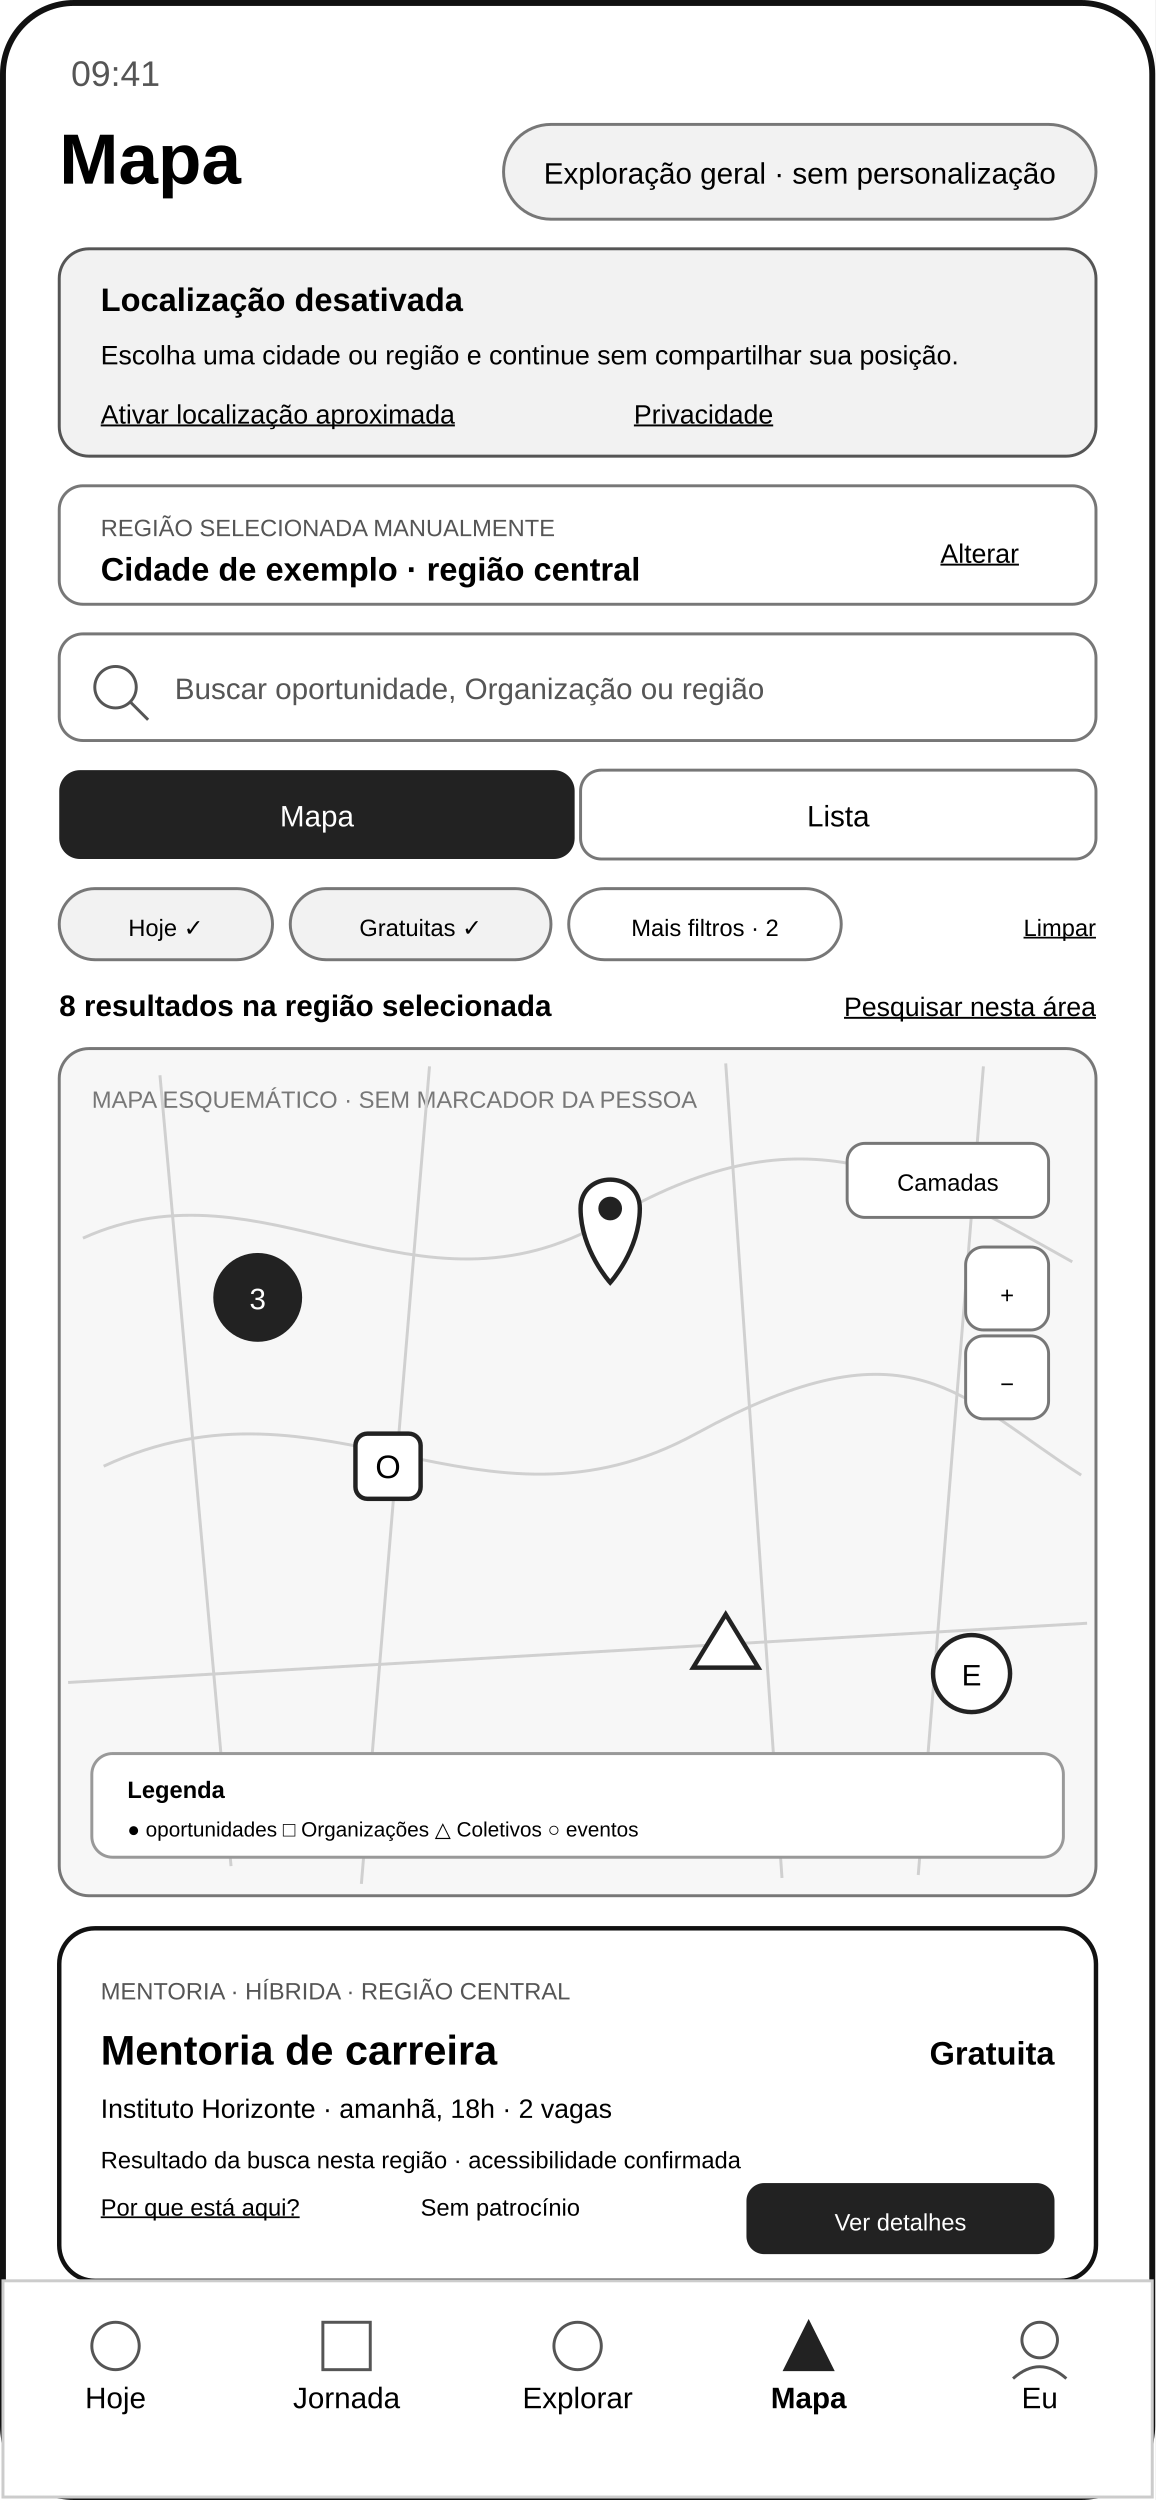
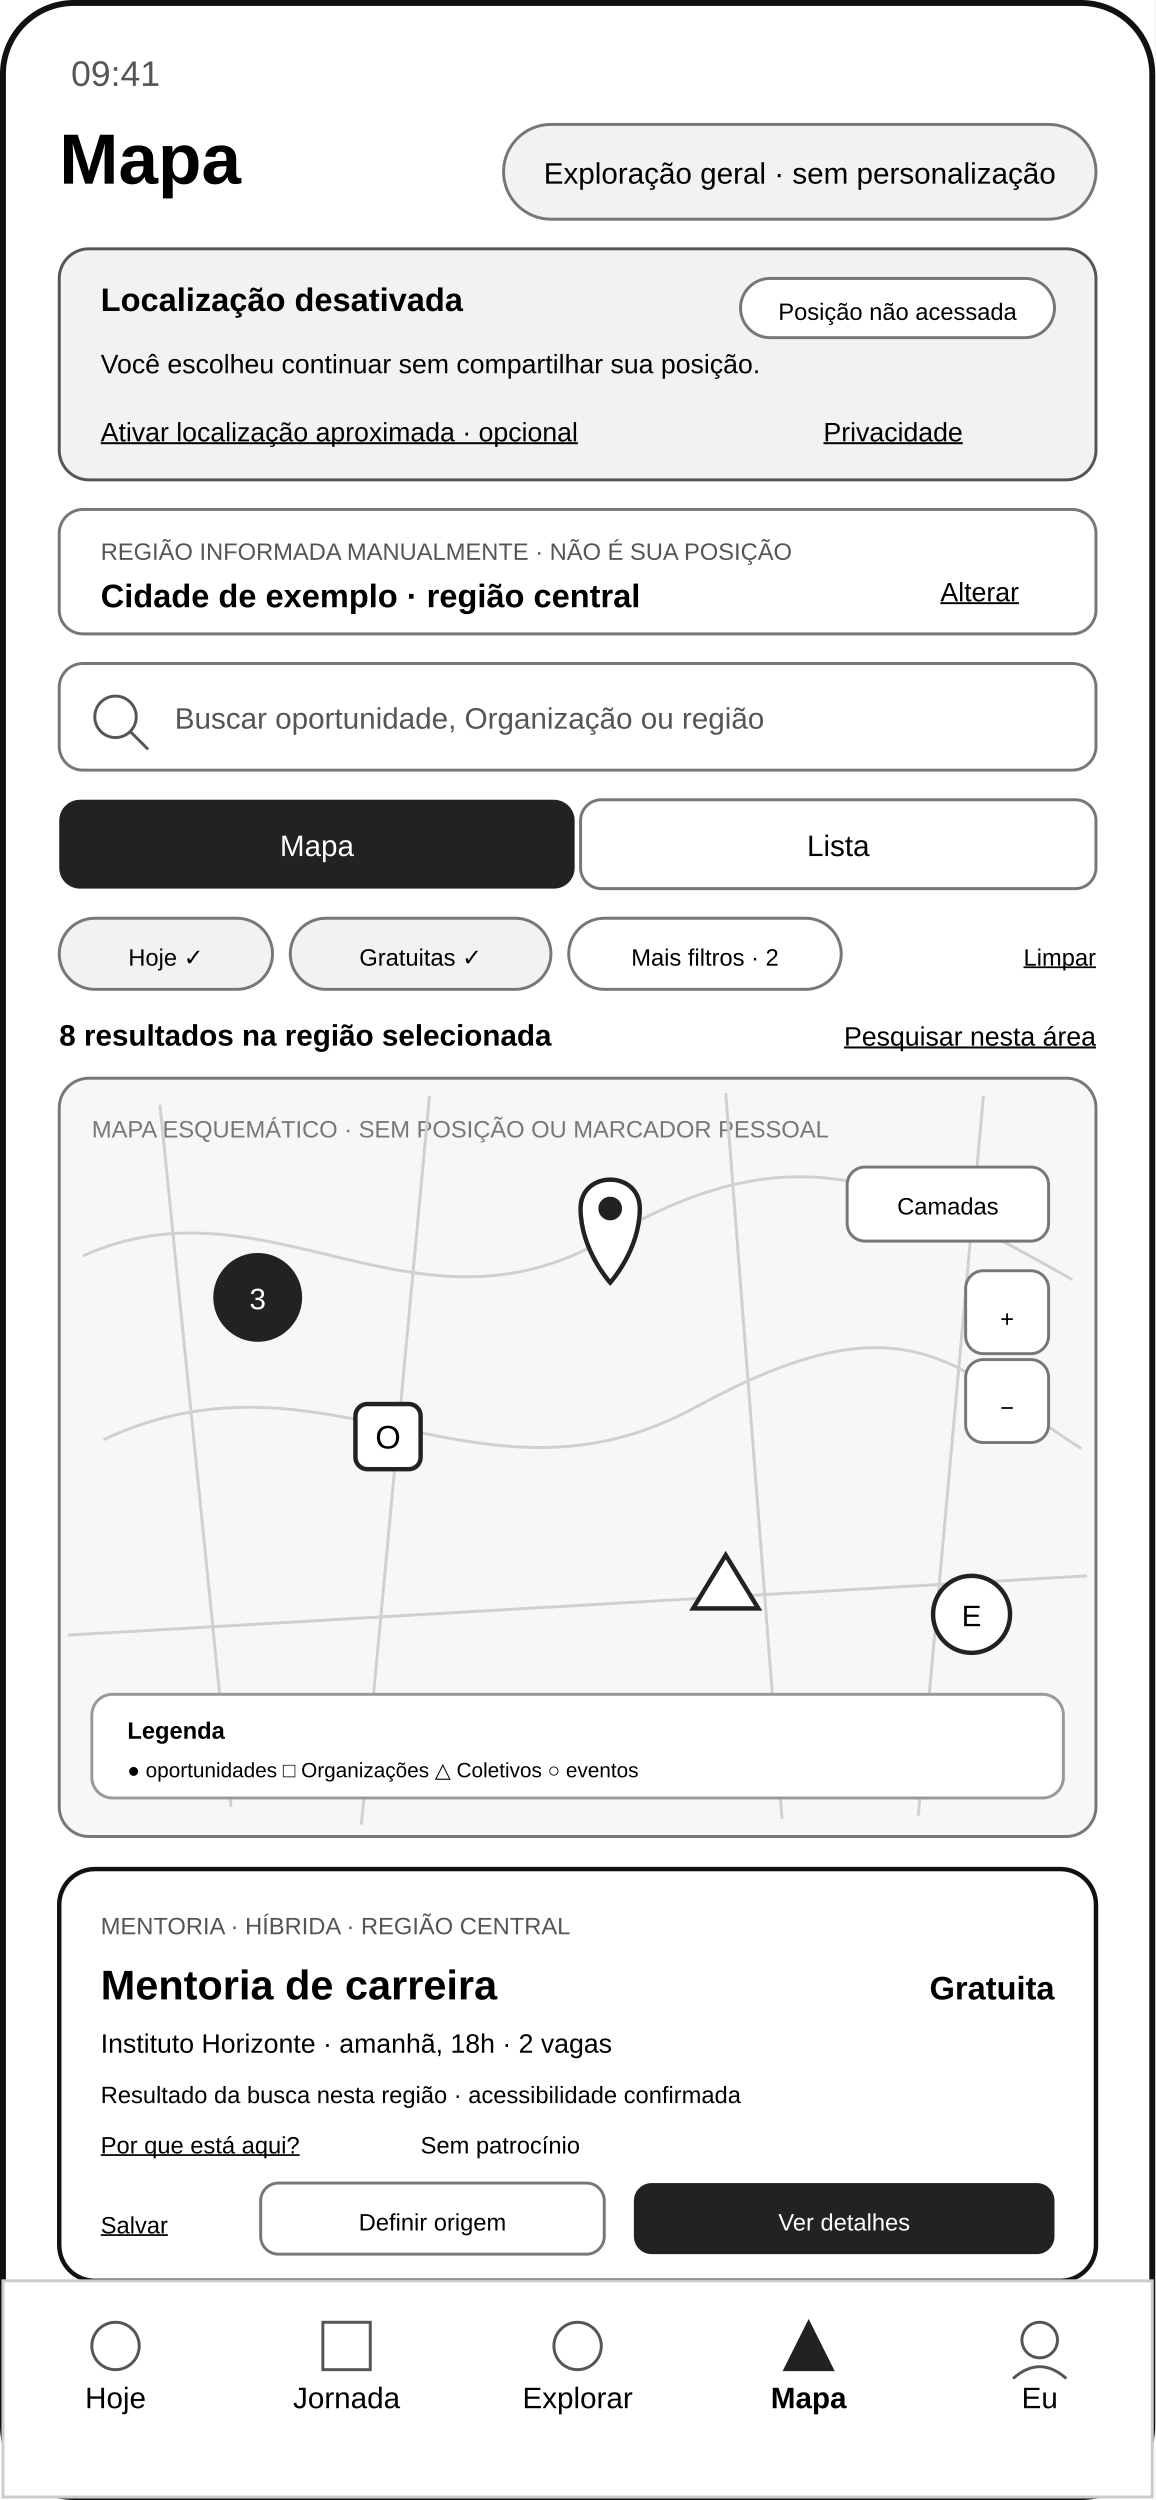
<svg xmlns="http://www.w3.org/2000/svg" width="390" height="844" viewBox="0 0 390 844" role="img" aria-labelledby="title desc">
  <rect width="390" height="844" fill="#ffffff" />
  <rect x="1" y="1" width="388" height="842" rx="24" fill="none" stroke="#111111" stroke-width="2" />
  <text x="24" y="29" font-family="Arial, sans-serif" font-size="12" fill="#555555">09:41</text>
  <text x="20" y="62" font-family="Arial, sans-serif" font-size="24" font-weight="700">Mapa</text>
  <rect x="170" y="42" width="200" height="32" rx="16" fill="#f2f2f2" stroke="#777777" />
  <text x="270" y="62" text-anchor="middle" font-family="Arial, sans-serif" font-size="10">Exploração geral · sem personalização</text>
-   <rect x="20" y="84" width="350" height="70" rx="10" fill="#f2f2f2" stroke="#555555" />
+   <rect x="20" y="84" width="350" height="78" rx="10" fill="#f2f2f2" stroke="#555555" />
  <text x="34" y="105" font-family="Arial, sans-serif" font-size="11" font-weight="700">Localização desativada</text>
-   <text x="34" y="123" font-family="Arial, sans-serif" font-size="9">Escolha uma cidade ou região e continue sem compartilhar sua posição.</text>
-   <text x="34" y="143" font-family="Arial, sans-serif" font-size="9" text-decoration="underline">Ativar localização aproximada</text>
-   <text x="214" y="143" font-family="Arial, sans-serif" font-size="9" text-decoration="underline">Privacidade</text>
-   <rect x="20" y="164" width="350" height="40" rx="8" fill="#ffffff" stroke="#777777" />
-   <text x="34" y="181" font-family="Arial, sans-serif" font-size="8" fill="#555555">REGIÃO SELECIONADA MANUALMENTE</text>
-   <text x="34" y="196" font-family="Arial, sans-serif" font-size="11" font-weight="700">Cidade de exemplo · região central</text>
-   <text x="344" y="190" text-anchor="end" font-family="Arial, sans-serif" font-size="9" text-decoration="underline">Alterar</text>
-   <rect x="20" y="214" width="350" height="36" rx="8" fill="#ffffff" stroke="#777777" />
-   <circle cx="39" cy="232" r="7" fill="none" stroke="#555555" />
-   <line x1="44" y1="237" x2="50" y2="243" stroke="#555555" />
-   <text x="59" y="236" font-family="Arial, sans-serif" font-size="10" fill="#555555">Buscar oportunidade, Organização ou região</text>
-   <rect x="20" y="260" width="174" height="30" rx="7" fill="#222222" />
-   <text x="107" y="279" text-anchor="middle" font-family="Arial, sans-serif" font-size="10" fill="#ffffff">Mapa</text>
-   <rect x="196" y="260" width="174" height="30" rx="7" fill="#ffffff" stroke="#777777" />
-   <text x="283" y="279" text-anchor="middle" font-family="Arial, sans-serif" font-size="10">Lista</text>
+   <rect x="250" y="94" width="106" height="20" rx="10" fill="#ffffff" stroke="#777777" />
+   <text x="303" y="108" text-anchor="middle" font-family="Arial, sans-serif" font-size="8">Posição não acessada</text>
+   <text x="34" y="126" font-family="Arial, sans-serif" font-size="9">Você escolheu continuar sem compartilhar sua posição.</text>
+   <text x="34" y="149" font-family="Arial, sans-serif" font-size="9" text-decoration="underline">Ativar localização aproximada · opcional</text>
+   <text x="278" y="149" font-family="Arial, sans-serif" font-size="9" text-decoration="underline">Privacidade</text>
+   <rect x="20" y="172" width="350" height="42" rx="8" fill="#ffffff" stroke="#777777" />
+   <text x="34" y="189" font-family="Arial, sans-serif" font-size="8" fill="#555555">REGIÃO INFORMADA MANUALMENTE · NÃO É SUA POSIÇÃO</text>
+   <text x="34" y="205" font-family="Arial, sans-serif" font-size="11" font-weight="700">Cidade de exemplo · região central</text>
+   <text x="344" y="203" text-anchor="end" font-family="Arial, sans-serif" font-size="9" text-decoration="underline">Alterar</text>
+   <rect x="20" y="224" width="350" height="36" rx="8" fill="#ffffff" stroke="#777777" />
+   <circle cx="39" cy="242" r="7" fill="none" stroke="#555555" />
+   <line x1="44" y1="247" x2="50" y2="253" stroke="#555555" />
+   <text x="59" y="246" font-family="Arial, sans-serif" font-size="10" fill="#555555">Buscar oportunidade, Organização ou região</text>
+   <rect x="20" y="270" width="174" height="30" rx="7" fill="#222222" />
+   <text x="107" y="289" text-anchor="middle" font-family="Arial, sans-serif" font-size="10" fill="#ffffff">Mapa</text>
+   <rect x="196" y="270" width="174" height="30" rx="7" fill="#ffffff" stroke="#777777" />
+   <text x="283" y="289" text-anchor="middle" font-family="Arial, sans-serif" font-size="10">Lista</text>
  <g font-family="Arial, sans-serif" font-size="8">
-     <rect x="20" y="300" width="72" height="24" rx="12" fill="#f2f2f2" stroke="#777777" />
-     <text x="56" y="316" text-anchor="middle">Hoje ✓</text>
-     <rect x="98" y="300" width="88" height="24" rx="12" fill="#f2f2f2" stroke="#777777" />
-     <text x="142" y="316" text-anchor="middle">Gratuitas ✓</text>
-     <rect x="192" y="300" width="92" height="24" rx="12" fill="#ffffff" stroke="#777777" />
-     <text x="238" y="316" text-anchor="middle">Mais filtros · 2</text>
-     <text x="370" y="316" text-anchor="end" text-decoration="underline">Limpar</text>
+     <rect x="20" y="310" width="72" height="24" rx="12" fill="#f2f2f2" stroke="#777777" />
+     <text x="56" y="326" text-anchor="middle">Hoje ✓</text>
+     <rect x="98" y="310" width="88" height="24" rx="12" fill="#f2f2f2" stroke="#777777" />
+     <text x="142" y="326" text-anchor="middle">Gratuitas ✓</text>
+     <rect x="192" y="310" width="92" height="24" rx="12" fill="#ffffff" stroke="#777777" />
+     <text x="238" y="326" text-anchor="middle">Mais filtros · 2</text>
+     <text x="370" y="326" text-anchor="end" text-decoration="underline">Limpar</text>
  </g>
-   <text x="20" y="343" font-family="Arial, sans-serif" font-size="10" font-weight="700">8 resultados na região selecionada</text>
-   <text x="370" y="343" text-anchor="end" font-family="Arial, sans-serif" font-size="9" text-decoration="underline">Pesquisar nesta área</text>
-   <rect x="20" y="354" width="350" height="286" rx="10" fill="#f7f7f7" stroke="#777777" />
-   <text x="31" y="374" font-family="Arial, sans-serif" font-size="8" fill="#777777">MAPA ESQUEMÁTICO · SEM MARCADOR DA PESSOA</text>
+   <text x="20" y="353" font-family="Arial, sans-serif" font-size="10" font-weight="700">8 resultados na região selecionada</text>
+   <text x="370" y="353" text-anchor="end" font-family="Arial, sans-serif" font-size="9" text-decoration="underline">Pesquisar nesta área</text>
+   <rect x="20" y="364" width="350" height="256" rx="10" fill="#f7f7f7" stroke="#777777" />
+   <text x="31" y="384" font-family="Arial, sans-serif" font-size="8" fill="#777777">MAPA ESQUEMÁTICO · SEM POSIÇÃO OU MARCADOR PESSOAL</text>
  <g stroke="#d0d0d0" stroke-width="1" fill="none">
-     <path d="M28 418 C90 390 140 450 205 412 S305 394 362 426" />
-     <path d="M35 495 C110 460 162 524 235 484 S324 472 365 498" />
-     <path d="M54 363 L78 630" />
-     <path d="M145 360 L122 636" />
-     <path d="M245 359 L264 634" />
-     <path d="M332 360 L310 633" />
-     <path d="M23 568 L367 548" />
+     <path d="M28 424 C90 396 140 456 205 418 S305 400 362 432" />
+     <path d="M35 486 C110 451 162 515 235 475 S324 463 365 489" />
+     <path d="M54 373 L78 610" />
+     <path d="M145 370 L122 616" />
+     <path d="M245 369 L264 614" />
+     <path d="M332 370 L310 613" />
+     <path d="M23 552 L367 532" />
  </g>
  <g font-family="Arial, sans-serif" text-anchor="middle">
    <circle cx="87" cy="438" r="15" fill="#222222" />
    <text x="87" y="442" font-size="10" fill="#ffffff">3</text>
    <path d="M196 408 C196 395 216 395 216 408 C216 422 206 433 206 433 C206 433 196 422 196 408 Z" fill="#ffffff" stroke="#222222" stroke-width="1.5" />
    <circle cx="206" cy="408" r="4" fill="#222222" />
-     <rect x="120" y="484" width="22" height="22" rx="4" fill="#ffffff" stroke="#222222" stroke-width="1.5" />
-     <text x="131" y="499" font-size="11">O</text>
-     <path d="M245 545 L256 563 L234 563 Z" fill="#ffffff" stroke="#222222" stroke-width="1.5" />
-     <circle cx="328" cy="565" r="13" fill="#ffffff" stroke="#222222" stroke-width="1.5" />
-     <text x="328" y="569" font-size="10">E</text>
+     <rect x="120" y="474" width="22" height="22" rx="4" fill="#ffffff" stroke="#222222" stroke-width="1.5" />
+     <text x="131" y="489" font-size="11">O</text>
+     <path d="M245 525 L256 543 L234 543 Z" fill="#ffffff" stroke="#222222" stroke-width="1.5" />
+     <circle cx="328" cy="545" r="13" fill="#ffffff" stroke="#222222" stroke-width="1.5" />
+     <text x="328" y="549" font-size="10">E</text>
  </g>
  <g font-family="Arial, sans-serif" font-size="8">
-     <rect x="286" y="386" width="68" height="25" rx="6" fill="#ffffff" stroke="#777777" />
-     <text x="320" y="402" text-anchor="middle">Camadas</text>
-     <rect x="326" y="421" width="28" height="28" rx="6" fill="#ffffff" stroke="#777777" />
-     <text x="340" y="440" text-anchor="middle">+</text>
-     <rect x="326" y="451" width="28" height="28" rx="6" fill="#ffffff" stroke="#777777" />
-     <text x="340" y="470" text-anchor="middle">−</text>
+     <rect x="286" y="394" width="68" height="25" rx="6" fill="#ffffff" stroke="#777777" />
+     <text x="320" y="410" text-anchor="middle">Camadas</text>
+     <rect x="326" y="429" width="28" height="28" rx="6" fill="#ffffff" stroke="#777777" />
+     <text x="340" y="448" text-anchor="middle">+</text>
+     <rect x="326" y="459" width="28" height="28" rx="6" fill="#ffffff" stroke="#777777" />
+     <text x="340" y="478" text-anchor="middle">−</text>
  </g>
-   <rect x="31" y="592" width="328" height="35" rx="7" fill="#ffffff" stroke="#999999" />
-   <text x="43" y="607" font-family="Arial, sans-serif" font-size="8" font-weight="700">Legenda</text>
-   <text x="43" y="620" font-family="Arial, sans-serif" font-size="7">● oportunidades   □ Organizações   △ Coletivos   ○ eventos</text>
-   <rect x="20" y="651" width="350" height="119" rx="12" fill="#ffffff" stroke="#111111" stroke-width="1.5" />
-   <text x="34" y="675" font-family="Arial, sans-serif" font-size="8" fill="#555555">MENTORIA · HÍBRIDA · REGIÃO CENTRAL</text>
-   <text x="34" y="697" font-family="Arial, sans-serif" font-size="14" font-weight="700">Mentoria de carreira</text>
-   <text x="356" y="697" text-anchor="end" font-family="Arial, sans-serif" font-size="11" font-weight="700">Gratuita</text>
-   <text x="34" y="715" font-family="Arial, sans-serif" font-size="9">Instituto Horizonte · amanhã, 18h · 2 vagas</text>
-   <text x="34" y="732" font-family="Arial, sans-serif" font-size="8">Resultado da busca nesta região · acessibilidade confirmada</text>
-   <text x="34" y="748" font-family="Arial, sans-serif" font-size="8" text-decoration="underline">Por que está aqui?</text>
-   <text x="142" y="748" font-family="Arial, sans-serif" font-size="8">Sem patrocínio</text>
-   <rect x="252" y="737" width="104" height="24" rx="6" fill="#222222" />
-   <text x="304" y="753" text-anchor="middle" font-family="Arial, sans-serif" font-size="8" fill="#ffffff">Ver detalhes</text>
+   <rect x="31" y="572" width="328" height="35" rx="7" fill="#ffffff" stroke="#999999" />
+   <text x="43" y="587" font-family="Arial, sans-serif" font-size="8" font-weight="700">Legenda</text>
+   <text x="43" y="600" font-family="Arial, sans-serif" font-size="7">● oportunidades   □ Organizações   △ Coletivos   ○ eventos</text>
+   <rect x="20" y="631" width="350" height="139" rx="12" fill="#ffffff" stroke="#111111" stroke-width="1.5" />
+   <text x="34" y="653" font-family="Arial, sans-serif" font-size="8" fill="#555555">MENTORIA · HÍBRIDA · REGIÃO CENTRAL</text>
+   <text x="34" y="675" font-family="Arial, sans-serif" font-size="14" font-weight="700">Mentoria de carreira</text>
+   <text x="356" y="675" text-anchor="end" font-family="Arial, sans-serif" font-size="11" font-weight="700">Gratuita</text>
+   <text x="34" y="693" font-family="Arial, sans-serif" font-size="9">Instituto Horizonte · amanhã, 18h · 2 vagas</text>
+   <text x="34" y="710" font-family="Arial, sans-serif" font-size="8">Resultado da busca nesta região · acessibilidade confirmada</text>
+   <text x="34" y="727" font-family="Arial, sans-serif" font-size="8" text-decoration="underline">Por que está aqui?</text>
+   <text x="142" y="727" font-family="Arial, sans-serif" font-size="8">Sem patrocínio</text>
+   <text x="34" y="754" font-family="Arial, sans-serif" font-size="8" text-decoration="underline">Salvar</text>
+   <rect x="88" y="737" width="116" height="24" rx="6" fill="#ffffff" stroke="#777777" />
+   <text x="146" y="753" text-anchor="middle" font-family="Arial, sans-serif" font-size="8">Definir origem</text>
+   <rect x="214" y="737" width="142" height="24" rx="6" fill="#222222" />
+   <text x="285" y="753" text-anchor="middle" font-family="Arial, sans-serif" font-size="8" fill="#ffffff">Ver detalhes</text>
  <rect x="1" y="770" width="388" height="73" fill="#ffffff" stroke="#cccccc" />
  <g font-family="Arial, sans-serif" font-size="10" text-anchor="middle">
    <text x="39" y="813">Hoje</text>
    <text x="117" y="813">Jornada</text>
    <text x="195" y="813">Explorar</text>
    <text x="273" y="813" font-weight="700">Mapa</text>
    <text x="351" y="813">Eu</text>
  </g>
  <g fill="none" stroke="#555555">
    <circle cx="39" cy="792" r="8" />
    <rect x="109" y="784" width="16" height="16" />
    <circle cx="195" cy="792" r="8" />
    <path d="M265 800 L273 784 L281 800 Z" fill="#222222" stroke="#222222" />
    <circle cx="351" cy="790" r="6" />
    <path d="M342 803 Q351 795 360 803" />
  </g>
</svg>
